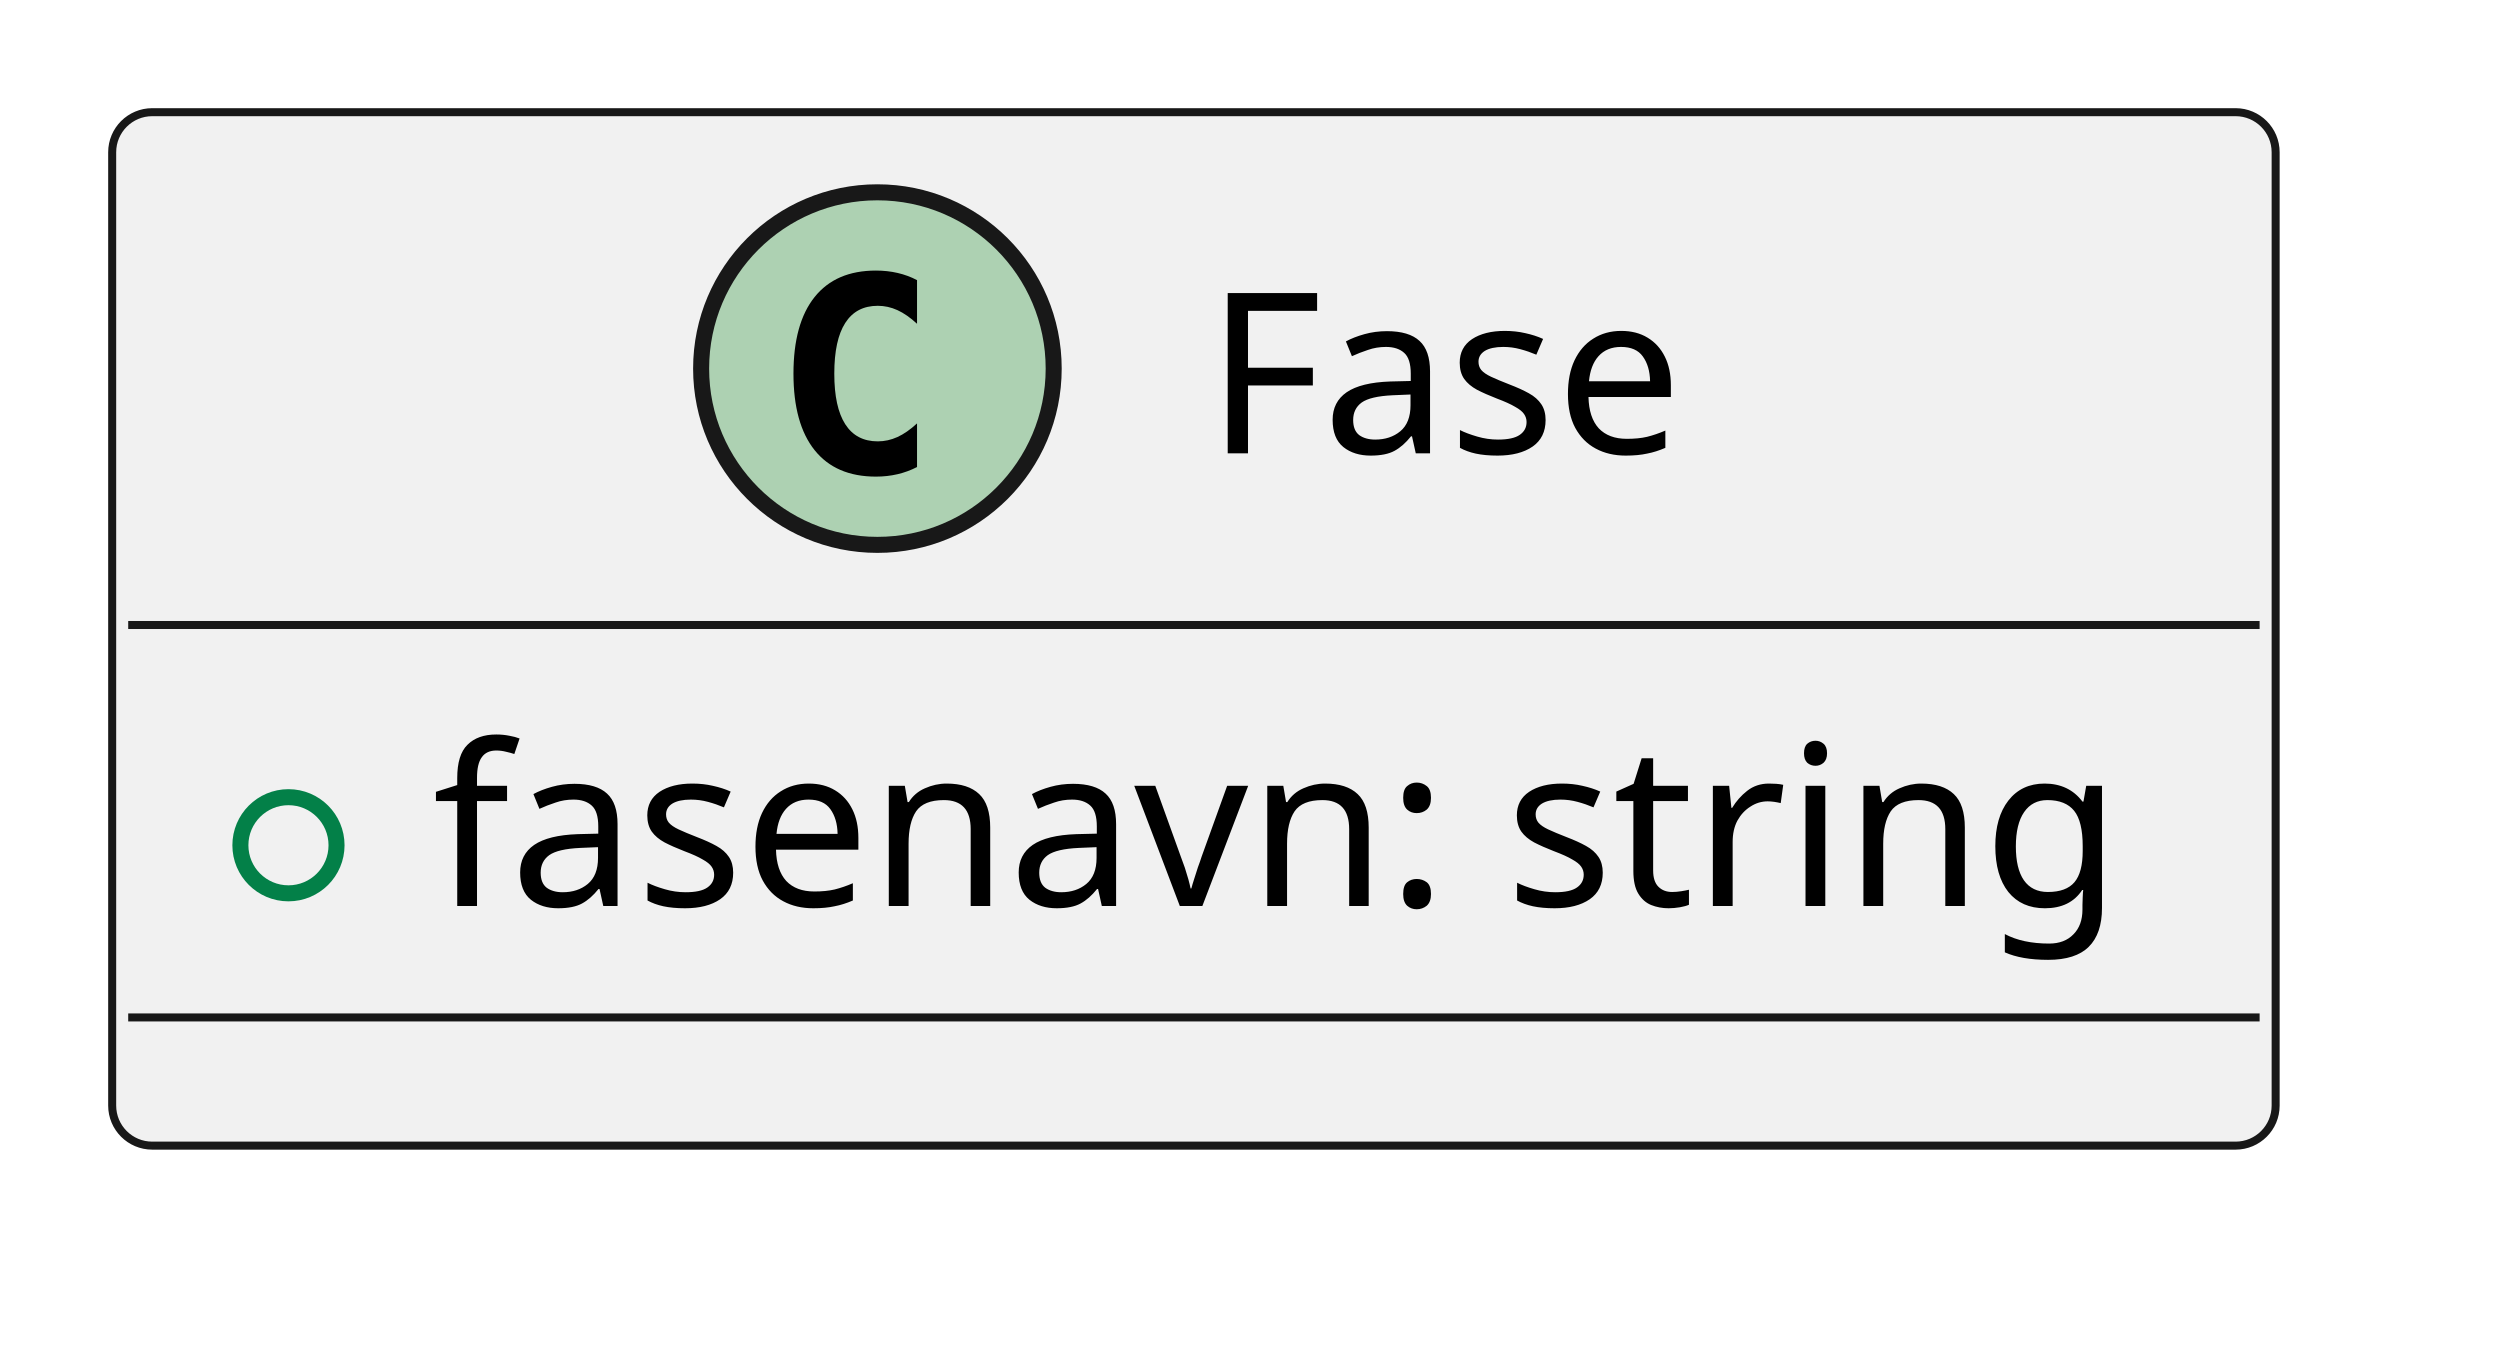
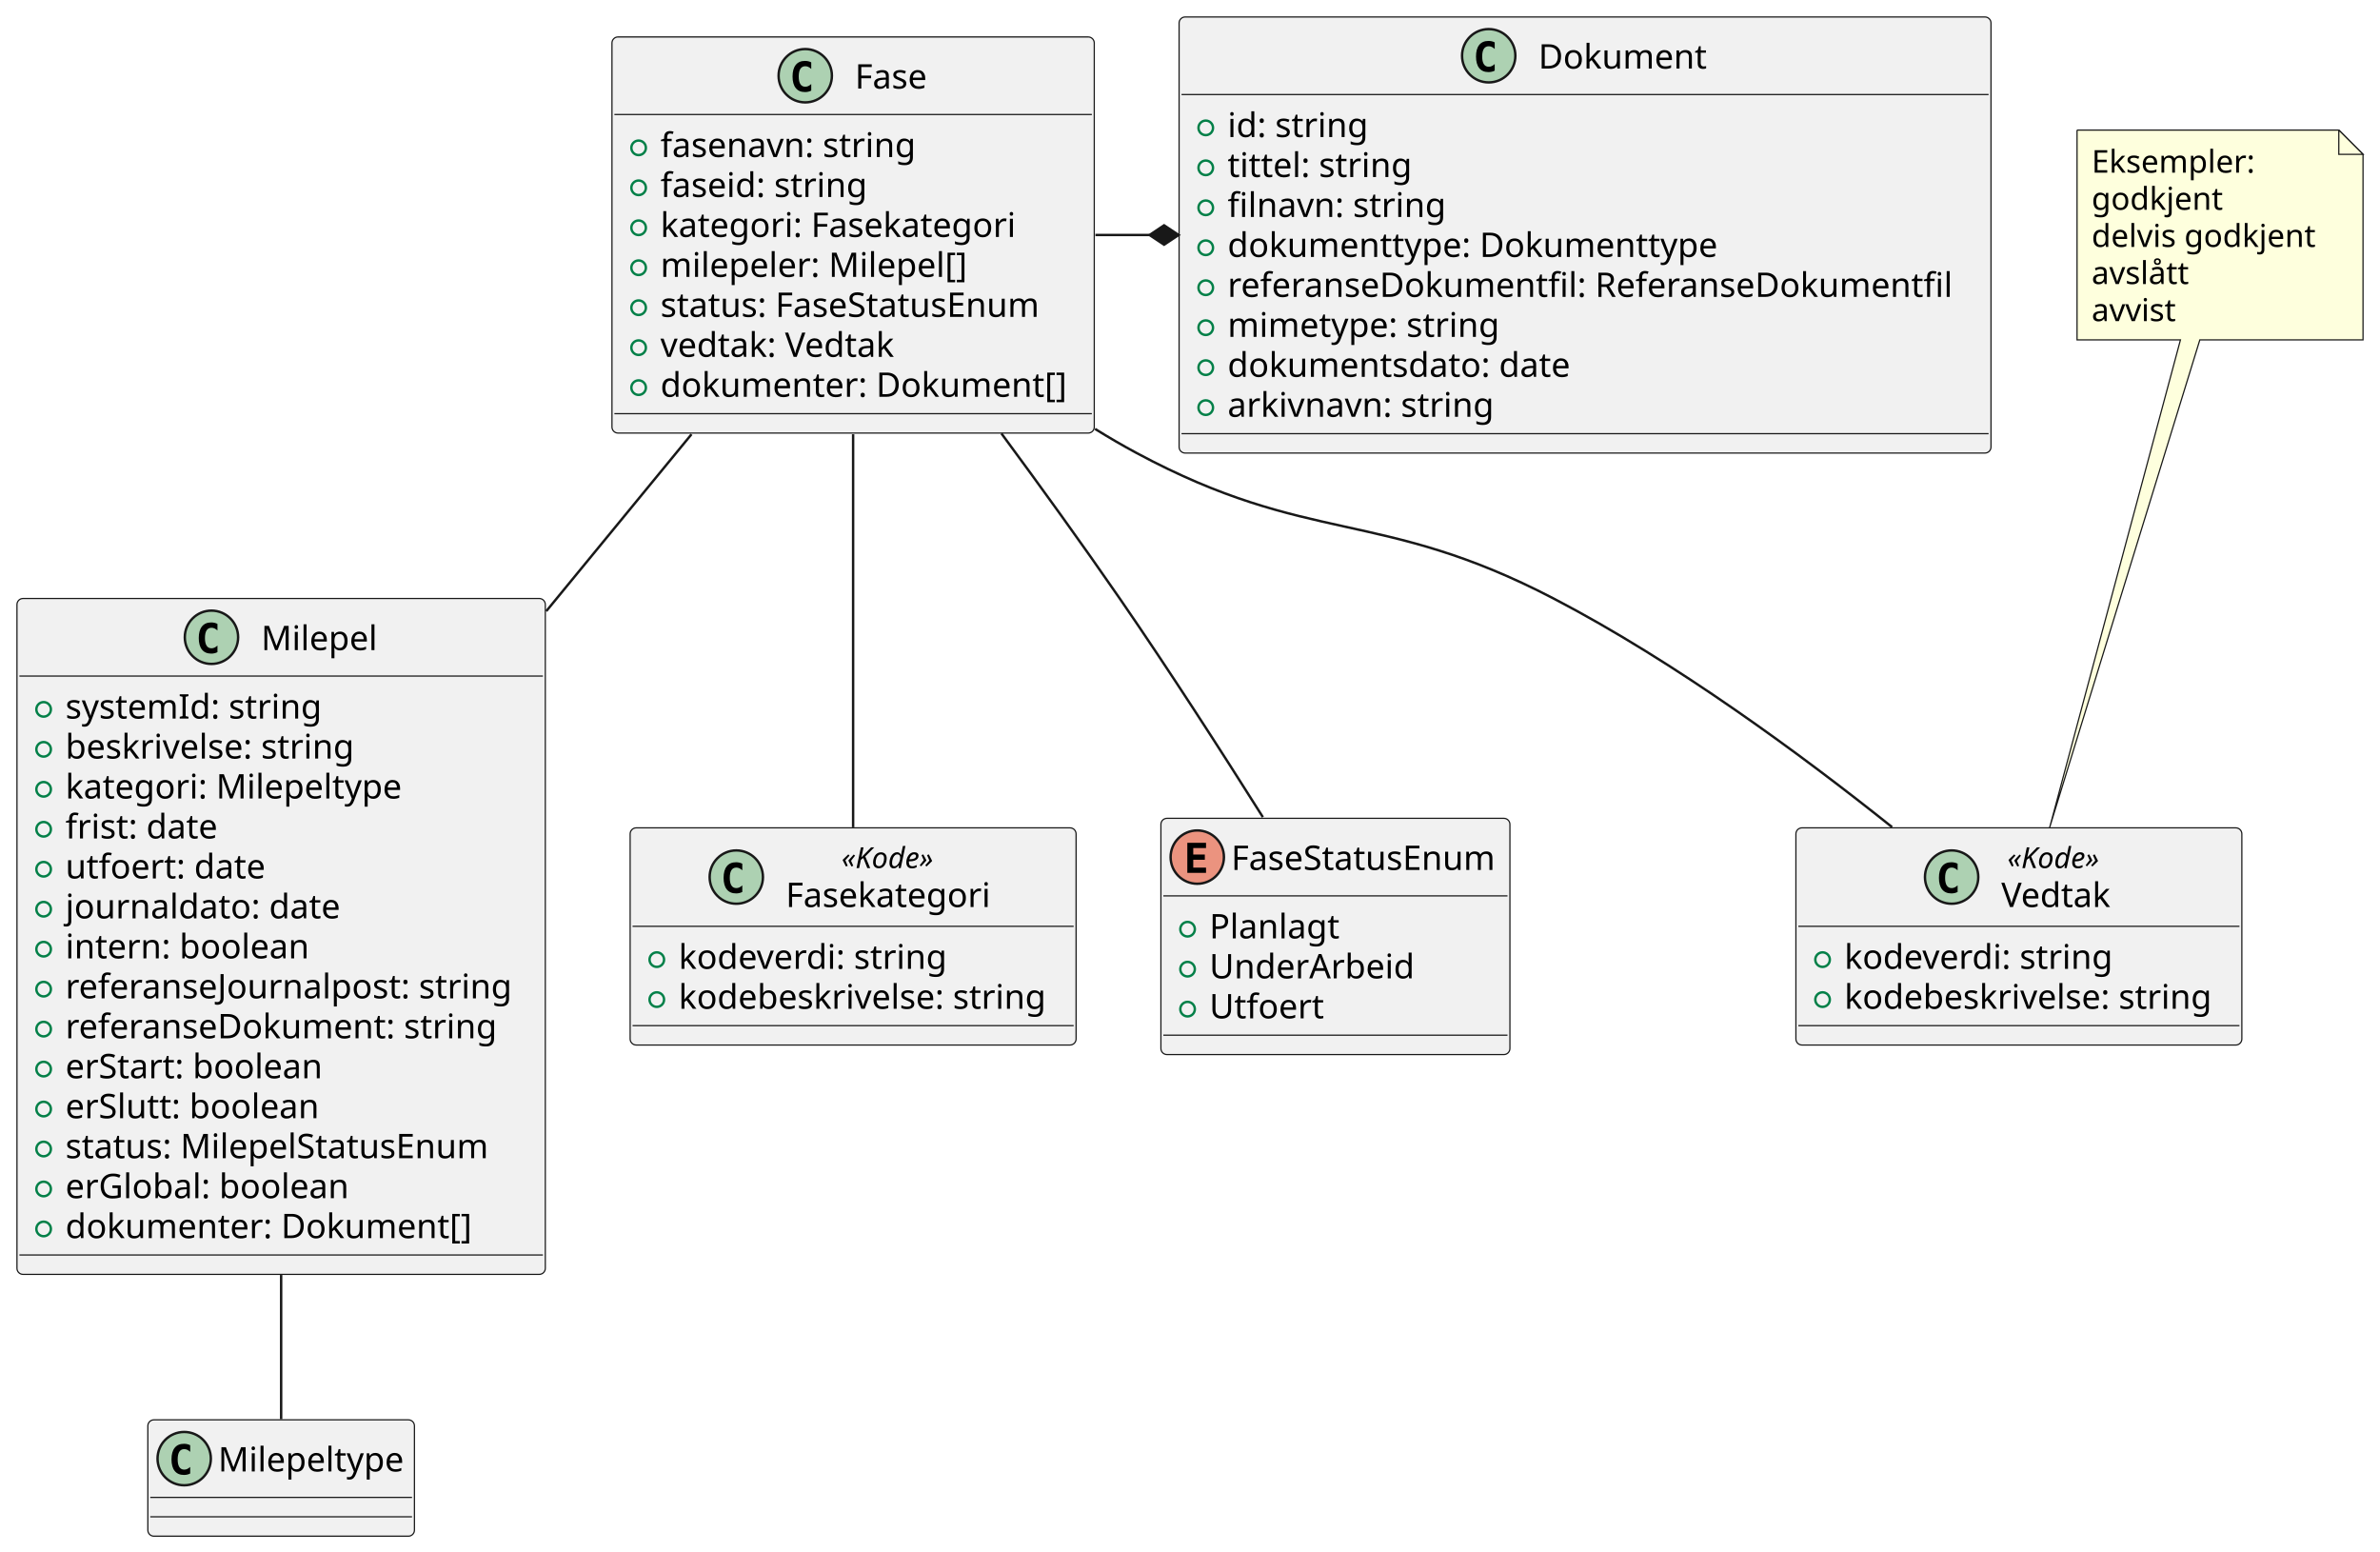
- <svg xmlns="http://www.w3.org/2000/svg" contentStyleType="text/css" height="85px" preserveAspectRatio="none" style="width:156px;height:85px;background:#FFFFFF;" version="1.1" viewBox="0 0 156 85" width="156px" zoomAndPan="magnify">
+ <svg xmlns="http://www.w3.org/2000/svg" contentStyleType="text/css" height="640px" preserveAspectRatio="none" style="width:982px;height:640px;background:#FFFFFF;" version="1.1" viewBox="0 0 982 640" width="982px" zoomAndPan="magnify">
  <defs />
  <g>
    <g id="elem_Fase">
-       <rect codeLine="1" fill="#F1F1F1" height="64.488" id="Fase" rx="2.5" ry="2.5" style="stroke:#181818;stroke-width:0.5;" width="135" x="7" y="7" />
-       <ellipse cx="54.75" cy="23" fill="#ADD1B2" rx="11" ry="11" style="stroke:#181818;stroke-width:1.0;" />
-       <path d="M57.223,29.143 Q56.642,29.442 56.003,29.591 Q55.364,29.741 54.658,29.741 Q52.151,29.741 50.831,28.089 Q49.512,26.437 49.512,23.316 Q49.512,20.186 50.831,18.535 Q52.151,16.883 54.658,16.883 Q55.364,16.883 56.011,17.032 Q56.659,17.182 57.223,17.48 L57.223,20.203 Q56.592,19.622 55.999,19.352 Q55.405,19.082 54.774,19.082 Q53.43,19.082 52.745,20.149 Q52.06,21.216 52.06,23.316 Q52.06,25.408 52.745,26.474 Q53.43,27.541 54.774,27.541 Q55.405,27.541 55.999,27.271 Q56.592,27.002 57.223,26.42 Z " fill="#000000" />
-       <text fill="#000000" font-family="sans-serif" font-size="14" lengthAdjust="spacing" textLength="31" x="75.25" y="28.291">Fase</text>
-       <line style="stroke:#181818;stroke-width:0.5;" x1="8" x2="141" y1="39" y2="39" />
-       <ellipse cx="18" cy="52.744" fill="none" rx="3" ry="3" style="stroke:#038048;stroke-width:1.0;" />
-       <text fill="#000000" font-family="sans-serif" font-size="14" lengthAdjust="spacing" textLength="109" x="27" y="56.535">fasenavn: string</text>
-       <line style="stroke:#181818;stroke-width:0.5;" x1="8" x2="141" y1="63.488" y2="63.488" />
+       <rect codeLine="2" fill="#F1F1F1" height="163.418" id="Fase" rx="2.5" ry="2.5" style="stroke:#181818;stroke-width:0.5;" width="199" x="252.5" y="15.24" />
+       <ellipse cx="332.25" cy="31.24" fill="#ADD1B2" rx="11" ry="11" style="stroke:#181818;stroke-width:1.0;" />
+       <path d="M334.723,37.383 Q334.142,37.682 333.503,37.831 Q332.864,37.981 332.158,37.981 Q329.651,37.981 328.332,36.329 Q327.012,34.677 327.012,31.556 Q327.012,28.427 328.332,26.775 Q329.651,25.123 332.158,25.123 Q332.864,25.123 333.511,25.272 Q334.159,25.422 334.723,25.721 L334.723,28.443 Q334.092,27.862 333.499,27.592 Q332.905,27.323 332.274,27.323 Q330.93,27.323 330.245,28.389 Q329.56,29.456 329.56,31.556 Q329.56,33.648 330.245,34.714 Q330.93,35.781 332.274,35.781 Q332.905,35.781 333.499,35.511 Q334.092,35.242 334.723,34.66 Z " fill="#000000" />
+       <text fill="#000000" font-family="sans-serif" font-size="14" lengthAdjust="spacing" textLength="31" x="352.75" y="36.531">Fase</text>
+       <line style="stroke:#181818;stroke-width:0.5;" x1="253.5" x2="450.5" y1="47.24" y2="47.24" />
+       <ellipse cx="263.5" cy="60.984" fill="none" rx="3" ry="3" style="stroke:#038048;stroke-width:1.0;" />
+       <text fill="#000000" font-family="sans-serif" font-size="14" lengthAdjust="spacing" textLength="109" x="272.5" y="64.775">fasenavn: string</text>
+       <ellipse cx="263.5" cy="77.472" fill="none" rx="3" ry="3" style="stroke:#038048;stroke-width:1.0;" />
+       <text fill="#000000" font-family="sans-serif" font-size="14" lengthAdjust="spacing" textLength="89" x="272.5" y="81.263">faseid: string</text>
+       <ellipse cx="263.5" cy="93.961" fill="none" rx="3" ry="3" style="stroke:#038048;stroke-width:1.0;" />
+       <text fill="#000000" font-family="sans-serif" font-size="14" lengthAdjust="spacing" textLength="153" x="272.5" y="97.752">kategori: Fasekategori</text>
+       <ellipse cx="263.5" cy="110.449" fill="none" rx="3" ry="3" style="stroke:#038048;stroke-width:1.0;" />
+       <text fill="#000000" font-family="sans-serif" font-size="14" lengthAdjust="spacing" textLength="131" x="272.5" y="114.24">milepeler: Milepel[]</text>
+       <ellipse cx="263.5" cy="126.937" fill="none" rx="3" ry="3" style="stroke:#038048;stroke-width:1.0;" />
+       <text fill="#000000" font-family="sans-serif" font-size="14" lengthAdjust="spacing" textLength="161" x="272.5" y="130.728">status: FaseStatusEnum</text>
+       <ellipse cx="263.5" cy="143.425" fill="none" rx="3" ry="3" style="stroke:#038048;stroke-width:1.0;" />
+       <text fill="#000000" font-family="sans-serif" font-size="14" lengthAdjust="spacing" textLength="100" x="272.5" y="147.217">vedtak: Vedtak</text>
+       <ellipse cx="263.5" cy="159.914" fill="none" rx="3" ry="3" style="stroke:#038048;stroke-width:1.0;" />
+       <text fill="#000000" font-family="sans-serif" font-size="14" lengthAdjust="spacing" textLength="173" x="272.5" y="163.705">dokumenter: Dokument[]</text>
+       <line style="stroke:#181818;stroke-width:0.5;" x1="253.5" x2="450.5" y1="170.658" y2="170.658" />
+     </g>
+     <g id="elem_Dokument">
+       <rect codeLine="55" fill="#F1F1F1" height="179.906" id="Dokument" rx="2.5" ry="2.5" style="stroke:#181818;stroke-width:0.5;" width="335" x="486.5" y="7" />
+       <ellipse cx="614.25" cy="23" fill="#ADD1B2" rx="11" ry="11" style="stroke:#181818;stroke-width:1.0;" />
+       <path d="M616.723,29.143 Q616.142,29.442 615.503,29.591 Q614.864,29.741 614.158,29.741 Q611.651,29.741 610.332,28.089 Q609.012,26.437 609.012,23.316 Q609.012,20.186 610.332,18.535 Q611.651,16.883 614.158,16.883 Q614.864,16.883 615.511,17.032 Q616.159,17.182 616.723,17.48 L616.723,20.203 Q616.092,19.622 615.499,19.352 Q614.905,19.082 614.274,19.082 Q612.93,19.082 612.245,20.149 Q611.56,21.216 611.56,23.316 Q611.56,25.408 612.245,26.474 Q612.93,27.541 614.274,27.541 Q614.905,27.541 615.499,27.271 Q616.092,27.002 616.723,26.42 Z " fill="#000000" />
+       <text fill="#000000" font-family="sans-serif" font-size="14" lengthAdjust="spacing" textLength="71" x="634.75" y="28.291">Dokument</text>
+       <line style="stroke:#181818;stroke-width:0.5;" x1="487.5" x2="820.5" y1="39" y2="39" />
+       <ellipse cx="497.5" cy="52.744" fill="none" rx="3" ry="3" style="stroke:#038048;stroke-width:1.0;" />
+       <text fill="#000000" font-family="sans-serif" font-size="14" lengthAdjust="spacing" textLength="61" x="506.5" y="56.535">id: string</text>
+       <ellipse cx="497.5" cy="69.232" fill="none" rx="3" ry="3" style="stroke:#038048;stroke-width:1.0;" />
+       <text fill="#000000" font-family="sans-serif" font-size="14" lengthAdjust="spacing" textLength="79" x="506.5" y="73.023">tittel: string</text>
+       <ellipse cx="497.5" cy="85.721" fill="none" rx="3" ry="3" style="stroke:#038048;stroke-width:1.0;" />
+       <text fill="#000000" font-family="sans-serif" font-size="14" lengthAdjust="spacing" textLength="94" x="506.5" y="89.512">filnavn: string</text>
+       <ellipse cx="497.5" cy="102.209" fill="none" rx="3" ry="3" style="stroke:#038048;stroke-width:1.0;" />
+       <text fill="#000000" font-family="sans-serif" font-size="14" lengthAdjust="spacing" textLength="207" x="506.5" y="106">dokumenttype: Dokumenttype</text>
+       <ellipse cx="497.5" cy="118.697" fill="none" rx="3" ry="3" style="stroke:#038048;stroke-width:1.0;" />
+       <text fill="#000000" font-family="sans-serif" font-size="14" lengthAdjust="spacing" textLength="309" x="506.5" y="122.488">referanseDokumentfil: ReferanseDokumentfil</text>
+       <ellipse cx="497.5" cy="135.185" fill="none" rx="3" ry="3" style="stroke:#038048;stroke-width:1.0;" />
+       <text fill="#000000" font-family="sans-serif" font-size="14" lengthAdjust="spacing" textLength="115" x="506.5" y="138.977">mimetype: string</text>
+       <ellipse cx="497.5" cy="151.674" fill="none" rx="3" ry="3" style="stroke:#038048;stroke-width:1.0;" />
+       <text fill="#000000" font-family="sans-serif" font-size="14" lengthAdjust="spacing" textLength="146" x="506.5" y="155.465">dokumentsdato: date</text>
+       <ellipse cx="497.5" cy="168.162" fill="none" rx="3" ry="3" style="stroke:#038048;stroke-width:1.0;" />
+       <text fill="#000000" font-family="sans-serif" font-size="14" lengthAdjust="spacing" textLength="114" x="506.5" y="171.953">arkivnavn: string</text>
+       <line style="stroke:#181818;stroke-width:0.5;" x1="487.5" x2="820.5" y1="178.906" y2="178.906" />
+     </g>
+     <g id="elem_Milepel">
+       <rect codeLine="36" fill="#F1F1F1" height="278.836" id="Milepel" rx="2.5" ry="2.5" style="stroke:#181818;stroke-width:0.5;" width="218" x="7" y="246.9" />
+       <ellipse cx="87.25" cy="262.9" fill="#ADD1B2" rx="11" ry="11" style="stroke:#181818;stroke-width:1.0;" />
+       <path d="M89.723,269.043 Q89.142,269.342 88.503,269.491 Q87.864,269.641 87.158,269.641 Q84.651,269.641 83.332,267.989 Q82.012,266.337 82.012,263.216 Q82.012,260.087 83.332,258.435 Q84.651,256.783 87.158,256.783 Q87.864,256.783 88.511,256.932 Q89.159,257.082 89.723,257.38 L89.723,260.103 Q89.092,259.522 88.499,259.252 Q87.905,258.983 87.274,258.983 Q85.93,258.983 85.245,260.049 Q84.56,261.116 84.56,263.216 Q84.56,265.308 85.245,266.374 Q85.93,267.441 87.274,267.441 Q87.905,267.441 88.499,267.171 Q89.092,266.901 89.723,266.32 Z " fill="#000000" />
+       <text fill="#000000" font-family="sans-serif" font-size="14" lengthAdjust="spacing" textLength="49" x="107.75" y="268.191">Milepel</text>
+       <line style="stroke:#181818;stroke-width:0.5;" x1="8" x2="224" y1="278.9" y2="278.9" />
+       <ellipse cx="18" cy="292.644" fill="none" rx="3" ry="3" style="stroke:#038048;stroke-width:1.0;" />
+       <text fill="#000000" font-family="sans-serif" font-size="14" lengthAdjust="spacing" textLength="108" x="27" y="296.435">systemId: string</text>
+       <ellipse cx="18" cy="309.132" fill="none" rx="3" ry="3" style="stroke:#038048;stroke-width:1.0;" />
+       <text fill="#000000" font-family="sans-serif" font-size="14" lengthAdjust="spacing" textLength="124" x="27" y="312.923">beskrivelse: string</text>
+       <ellipse cx="18" cy="325.621" fill="none" rx="3" ry="3" style="stroke:#038048;stroke-width:1.0;" />
+       <text fill="#000000" font-family="sans-serif" font-size="14" lengthAdjust="spacing" textLength="143" x="27" y="329.412">kategori: Milepeltype</text>
+       <ellipse cx="18" cy="342.109" fill="none" rx="3" ry="3" style="stroke:#038048;stroke-width:1.0;" />
+       <text fill="#000000" font-family="sans-serif" font-size="14" lengthAdjust="spacing" textLength="65" x="27" y="345.9">frist: date</text>
+       <ellipse cx="18" cy="358.597" fill="none" rx="3" ry="3" style="stroke:#038048;stroke-width:1.0;" />
+       <text fill="#000000" font-family="sans-serif" font-size="14" lengthAdjust="spacing" textLength="85" x="27" y="362.388">utfoert: date</text>
+       <ellipse cx="18" cy="375.086" fill="none" rx="3" ry="3" style="stroke:#038048;stroke-width:1.0;" />
+       <text fill="#000000" font-family="sans-serif" font-size="14" lengthAdjust="spacing" textLength="118" x="27" y="378.877">journaldato: date</text>
+       <ellipse cx="18" cy="391.574" fill="none" rx="3" ry="3" style="stroke:#038048;stroke-width:1.0;" />
+       <text fill="#000000" font-family="sans-serif" font-size="14" lengthAdjust="spacing" textLength="105" x="27" y="395.365">intern: boolean</text>
+       <ellipse cx="18" cy="408.062" fill="none" rx="3" ry="3" style="stroke:#038048;stroke-width:1.0;" />
+       <text fill="#000000" font-family="sans-serif" font-size="14" lengthAdjust="spacing" textLength="192" x="27" y="411.853">referanseJournalpost: string</text>
+       <ellipse cx="18" cy="424.55" fill="none" rx="3" ry="3" style="stroke:#038048;stroke-width:1.0;" />
+       <text fill="#000000" font-family="sans-serif" font-size="14" lengthAdjust="spacing" textLength="184" x="27" y="428.341">referanseDokument: string</text>
+       <ellipse cx="18" cy="441.039" fill="none" rx="3" ry="3" style="stroke:#038048;stroke-width:1.0;" />
+       <text fill="#000000" font-family="sans-serif" font-size="14" lengthAdjust="spacing" textLength="110" x="27" y="444.83">erStart: boolean</text>
+       <ellipse cx="18" cy="457.527" fill="none" rx="3" ry="3" style="stroke:#038048;stroke-width:1.0;" />
+       <text fill="#000000" font-family="sans-serif" font-size="14" lengthAdjust="spacing" textLength="109" x="27" y="461.318">erSlutt: boolean</text>
+       <ellipse cx="18" cy="474.015" fill="none" rx="3" ry="3" style="stroke:#038048;stroke-width:1.0;" />
+       <text fill="#000000" font-family="sans-serif" font-size="14" lengthAdjust="spacing" textLength="179" x="27" y="477.806">status: MilepelStatusEnum</text>
+       <ellipse cx="18" cy="490.503" fill="none" rx="3" ry="3" style="stroke:#038048;stroke-width:1.0;" />
+       <text fill="#000000" font-family="sans-serif" font-size="14" lengthAdjust="spacing" textLength="122" x="27" y="494.295">erGlobal: boolean</text>
+       <ellipse cx="18" cy="506.992" fill="none" rx="3" ry="3" style="stroke:#038048;stroke-width:1.0;" />
+       <text fill="#000000" font-family="sans-serif" font-size="14" lengthAdjust="spacing" textLength="173" x="27" y="510.783">dokumenter: Dokument[]</text>
+       <line style="stroke:#181818;stroke-width:0.5;" x1="8" x2="224" y1="517.736" y2="517.736" />
+     </g>
+     <g id="elem_Fasekategori">
+       <rect codeLine="31" fill="#F1F1F1" height="89.598" id="Fasekategori" rx="2.5" ry="2.5" style="stroke:#181818;stroke-width:0.5;" width="184" x="260" y="341.52" />
+       <ellipse cx="303.8" cy="361.83" fill="#ADD1B2" rx="11" ry="11" style="stroke:#181818;stroke-width:1.0;" />
+       <path d="M306.273,367.974 Q305.692,368.272 305.053,368.422 Q304.414,368.571 303.708,368.571 Q301.201,368.571 299.882,366.919 Q298.562,365.268 298.562,362.147 Q298.562,359.017 299.882,357.365 Q301.201,355.713 303.708,355.713 Q304.414,355.713 305.061,355.863 Q305.709,356.012 306.273,356.311 L306.273,359.034 Q305.642,358.453 305.049,358.183 Q304.455,357.913 303.824,357.913 Q302.48,357.913 301.795,358.98 Q301.11,360.046 301.11,362.147 Q301.11,364.238 301.795,365.305 Q302.48,366.372 303.824,366.372 Q304.455,366.372 305.049,366.102 Q305.642,365.832 306.273,365.251 Z " fill="#000000" />
+       <text fill="#000000" font-family="sans-serif" font-size="12" font-style="italic" lengthAdjust="spacing" textLength="42" x="347.2" y="358.122">«Kode»</text>
+       <text fill="#000000" font-family="sans-serif" font-size="14" lengthAdjust="spacing" textLength="88" x="324.2" y="374.188">Fasekategori</text>
+       <line style="stroke:#181818;stroke-width:0.5;" x1="261" x2="443" y1="382.141" y2="382.141" />
+       <ellipse cx="271" cy="395.885" fill="none" rx="3" ry="3" style="stroke:#038048;stroke-width:1.0;" />
+       <text fill="#000000" font-family="sans-serif" font-size="14" lengthAdjust="spacing" textLength="116" x="280" y="399.676">kodeverdi: string</text>
+       <ellipse cx="271" cy="412.373" fill="none" rx="3" ry="3" style="stroke:#038048;stroke-width:1.0;" />
+       <text fill="#000000" font-family="sans-serif" font-size="14" lengthAdjust="spacing" textLength="158" x="280" y="416.164">kodebeskrivelse: string</text>
+       <line style="stroke:#181818;stroke-width:0.5;" x1="261" x2="443" y1="423.118" y2="423.118" />
+     </g>
+     <g id="elem_Vedtak">
+       <rect codeLine="26" fill="#F1F1F1" height="89.598" id="Vedtak" rx="2.5" ry="2.5" style="stroke:#181818;stroke-width:0.5;" width="184" x="741" y="341.52" />
+       <ellipse cx="805.25" cy="361.83" fill="#ADD1B2" rx="11" ry="11" style="stroke:#181818;stroke-width:1.0;" />
+       <path d="M807.723,367.974 Q807.142,368.272 806.503,368.422 Q805.864,368.571 805.158,368.571 Q802.651,368.571 801.332,366.919 Q800.012,365.268 800.012,362.147 Q800.012,359.017 801.332,357.365 Q802.651,355.713 805.158,355.713 Q805.864,355.713 806.511,355.863 Q807.159,356.012 807.723,356.311 L807.723,359.034 Q807.092,358.453 806.499,358.183 Q805.905,357.913 805.274,357.913 Q803.93,357.913 803.245,358.98 Q802.56,360.046 802.56,362.147 Q802.56,364.238 803.245,365.305 Q803.93,366.372 805.274,366.372 Q805.905,366.372 806.499,366.102 Q807.092,365.832 807.723,365.251 Z " fill="#000000" />
+       <text fill="#000000" font-family="sans-serif" font-size="12" font-style="italic" lengthAdjust="spacing" textLength="42" x="828.25" y="358.122">«Kode»</text>
+       <text fill="#000000" font-family="sans-serif" font-size="14" lengthAdjust="spacing" textLength="47" x="825.75" y="374.188">Vedtak</text>
+       <line style="stroke:#181818;stroke-width:0.5;" x1="742" x2="924" y1="382.141" y2="382.141" />
+       <ellipse cx="752" cy="395.885" fill="none" rx="3" ry="3" style="stroke:#038048;stroke-width:1.0;" />
+       <text fill="#000000" font-family="sans-serif" font-size="14" lengthAdjust="spacing" textLength="116" x="761" y="399.676">kodeverdi: string</text>
+       <ellipse cx="752" cy="412.373" fill="none" rx="3" ry="3" style="stroke:#038048;stroke-width:1.0;" />
+       <text fill="#000000" font-family="sans-serif" font-size="14" lengthAdjust="spacing" textLength="158" x="761" y="416.164">kodebeskrivelse: string</text>
+       <line style="stroke:#181818;stroke-width:0.5;" x1="742" x2="924" y1="423.118" y2="423.118" />
+     </g>
+     <g id="elem_FaseStatusEnum">
+       <rect codeLine="18" fill="#F1F1F1" height="97.465" id="FaseStatusEnum" rx="2.5" ry="2.5" style="stroke:#181818;stroke-width:0.5;" width="144" x="479" y="337.59" />
+       <ellipse cx="494" cy="353.59" fill="#EB937F" rx="11" ry="11" style="stroke:#181818;stroke-width:1.0;" />
+       <path d="M497.614,360.09 L489.894,360.09 L489.894,347.697 L497.614,347.697 L497.614,349.855 L492.343,349.855 L492.343,352.528 L497.116,352.528 L497.116,354.686 L492.343,354.686 L492.343,357.932 L497.614,357.932 Z " fill="#000000" />
+       <text fill="#000000" font-family="sans-serif" font-size="14" lengthAdjust="spacing" textLength="112" x="508" y="358.881">FaseStatusEnum</text>
+       <line style="stroke:#181818;stroke-width:0.5;" x1="480" x2="622" y1="369.59" y2="369.59" />
+       <ellipse cx="490" cy="383.334" fill="none" rx="3" ry="3" style="stroke:#038048;stroke-width:1.0;" />
+       <text fill="#000000" font-family="sans-serif" font-size="14" lengthAdjust="spacing" textLength="55" x="499" y="387.125">Planlagt</text>
+       <ellipse cx="490" cy="399.822" fill="none" rx="3" ry="3" style="stroke:#038048;stroke-width:1.0;" />
+       <text fill="#000000" font-family="sans-serif" font-size="14" lengthAdjust="spacing" textLength="88" x="499" y="403.613">UnderArbeid</text>
+       <ellipse cx="490" cy="416.311" fill="none" rx="3" ry="3" style="stroke:#038048;stroke-width:1.0;" />
+       <text fill="#000000" font-family="sans-serif" font-size="14" lengthAdjust="spacing" textLength="48" x="499" y="420.102">Utfoert</text>
+       <line style="stroke:#181818;stroke-width:0.5;" x1="480" x2="622" y1="427.055" y2="427.055" />
+     </g>
+     <g id="elem_GMN13">
+       <path d="M857,53.67 L857,140.223 A0,0 0 0 0 857,140.223 L899.66,140.223 L845.68,341.43 L907.66,140.223 L975,140.223 A0,0 0 0 0 975,140.223 L975,63.67 L965,53.67 L857,53.67 A0,0 0 0 0 857,53.67 " fill="#FEFFDD" style="stroke:#181818;stroke-width:0.5;" />
+       <path d="M965,53.67 L965,63.67 L975,63.67 L965,53.67 " fill="#FEFFDD" style="stroke:#181818;stroke-width:0.5;" />
+       <text fill="#000000" font-family="sans-serif" font-size="13" lengthAdjust="spacing" textLength="69" x="863" y="71.238">Eksempler:</text>
+       <text fill="#000000" font-family="sans-serif" font-size="13" lengthAdjust="spacing" textLength="56" x="863" y="86.549">godkjent</text>
+       <text fill="#000000" font-family="sans-serif" font-size="13" lengthAdjust="spacing" textLength="97" x="863" y="101.859">delvis godkjent</text>
+       <text fill="#000000" font-family="sans-serif" font-size="13" lengthAdjust="spacing" textLength="42" x="863" y="117.17">avslått</text>
+       <text fill="#000000" font-family="sans-serif" font-size="13" lengthAdjust="spacing" textLength="37" x="863" y="132.481">avvist</text>
+     </g>
+     <g id="elem_Milepeltype">
+       <rect fill="#F1F1F1" height="48" id="Milepeltype" rx="2.5" ry="2.5" style="stroke:#181818;stroke-width:0.5;" width="110" x="61" y="585.74" />
+       <ellipse cx="76" cy="601.74" fill="#ADD1B2" rx="11" ry="11" style="stroke:#181818;stroke-width:1.0;" />
+       <path d="M78.473,607.883 Q77.892,608.182 77.253,608.331 Q76.614,608.481 75.908,608.481 Q73.401,608.481 72.082,606.829 Q70.762,605.177 70.762,602.056 Q70.762,598.927 72.082,597.275 Q73.401,595.623 75.908,595.623 Q76.614,595.623 77.261,595.772 Q77.909,595.922 78.473,596.221 L78.473,598.943 Q77.842,598.362 77.249,598.092 Q76.655,597.822 76.024,597.822 Q74.68,597.822 73.995,598.889 Q73.31,599.956 73.31,602.056 Q73.31,604.148 73.995,605.214 Q74.68,606.281 76.024,606.281 Q76.655,606.281 77.249,606.011 Q77.842,605.741 78.473,605.16 Z " fill="#000000" />
+       <text fill="#000000" font-family="sans-serif" font-size="14" lengthAdjust="spacing" textLength="78" x="90" y="607.031">Milepeltype</text>
+       <line style="stroke:#181818;stroke-width:0.5;" x1="62" x2="170" y1="617.74" y2="617.74" />
+       <line style="stroke:#181818;stroke-width:0.5;" x1="62" x2="170" y1="625.74" y2="625.74" />
+     </g>
+     <g id="link_Fase_Dokument">
+       <path codeLine="12" d="M451.98,96.95 C463.42,96.95 462.86,96.95 474.31,96.95 " fill="none" id="Fase-to-Dokument" style="stroke:#181818;stroke-width:1.0;" />
+       <polygon fill="#181818" points="486.31,96.95,480.31,92.95,474.31,96.95,480.31,100.95,486.31,96.95" style="stroke:#181818;stroke-width:1.0;" />
+     </g>
+     <g id="link_Fase_Milepel">
+       <path codeLine="13" d="M285.32,179.15 C266.64,201.89 245.84,227.22 225.39,252.13 " fill="none" id="Fase-Milepel" style="stroke:#181818;stroke-width:1.0;" />
+     </g>
+     <g id="link_Fase_Fasekategori">
+       <path codeLine="14" d="M352,179.15 C352,231.76 352,298.26 352,341.28 " fill="none" id="Fase-Fasekategori" style="stroke:#181818;stroke-width:1.0;" />
+     </g>
+     <g id="link_Fase_Vedtak">
+       <path codeLine="15" d="M451.81,176.94 C457.52,180.48 463.27,183.83 469,186.9 C540.33,225.21 569.19,209.51 641,246.9 C691.48,273.19 743.54,311.55 780.69,341.22 " fill="none" id="Fase-Vedtak" style="stroke:#181818;stroke-width:1.0;" />
+     </g>
+     <g id="link_Fase_FaseStatusEnum">
+       <path codeLine="16" d="M413.19,178.82 C429.35,200.71 446.58,224.54 462,246.9 C482.36,276.42 504.14,310.26 521.07,337.1 " fill="none" id="Fase-FaseStatusEnum" style="stroke:#181818;stroke-width:1.0;" />
+     </g>
+     <g id="link_Milepel_Milepeltype">
+       <path codeLine="53" d="M116,525.98 C116,548.99 116,570.27 116,585.49 " fill="none" id="Milepel-Milepeltype" style="stroke:#181818;stroke-width:1.0;" />
    </g>
  </g>
</svg>
